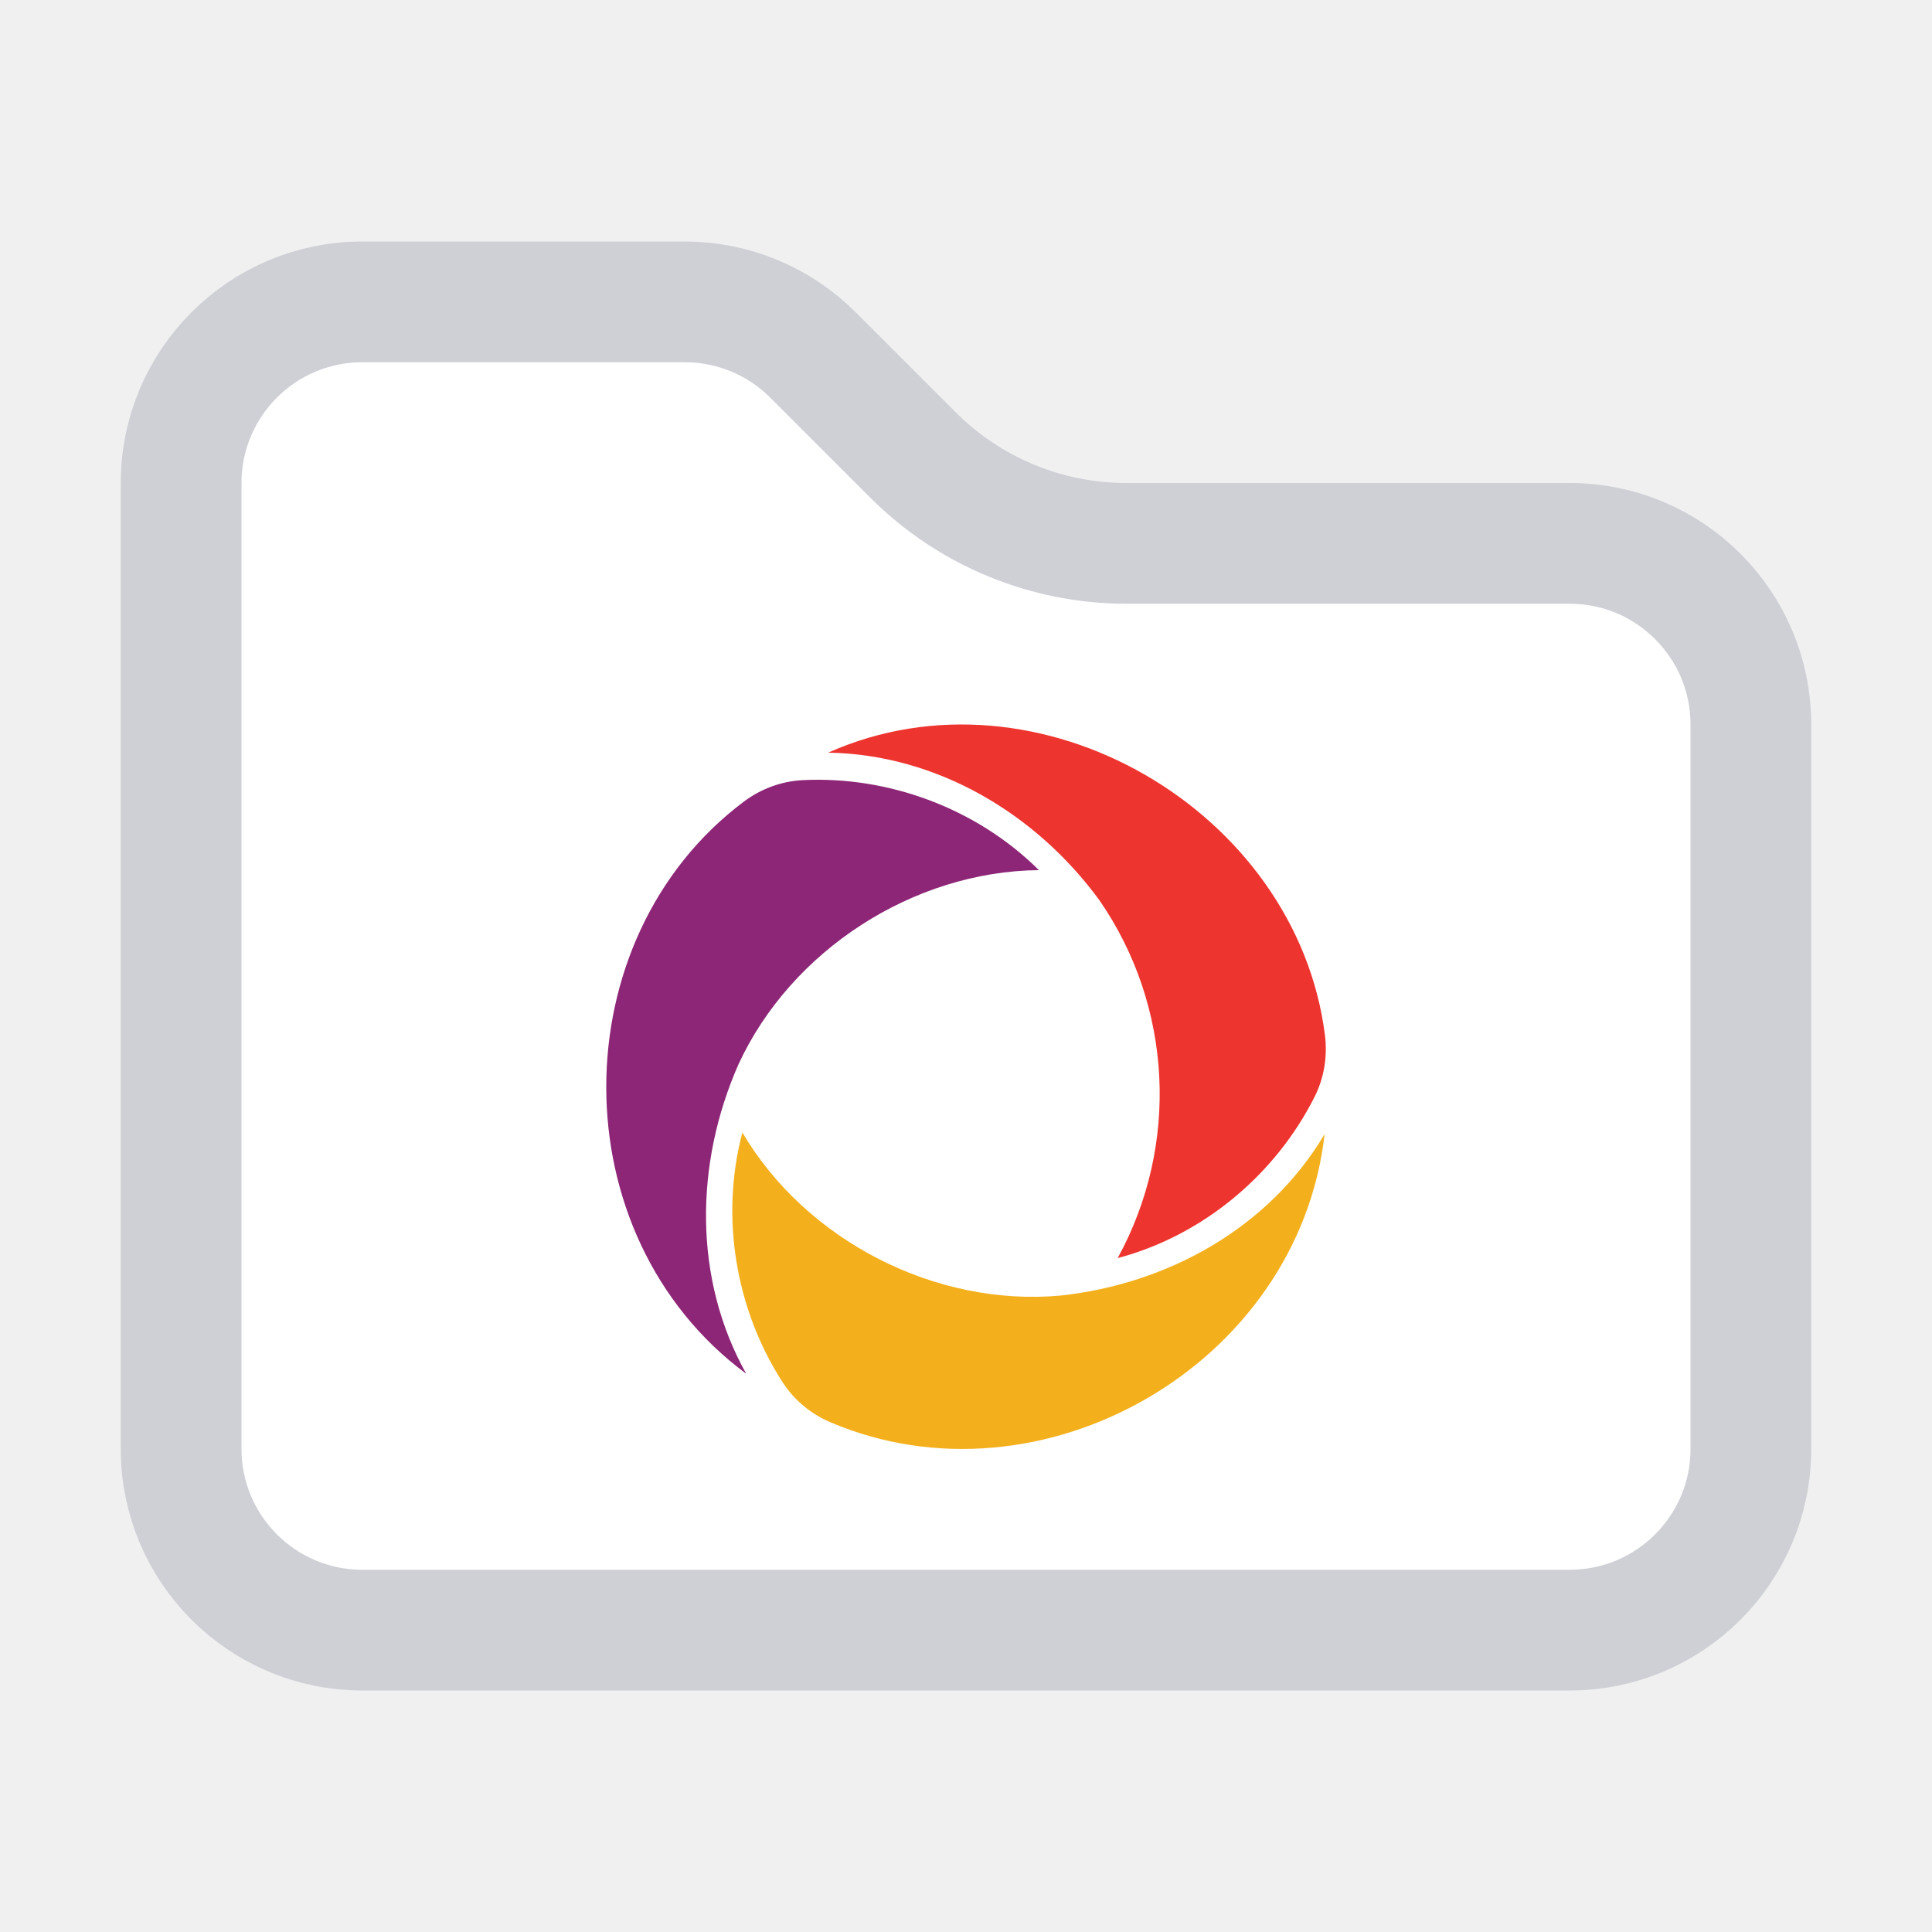
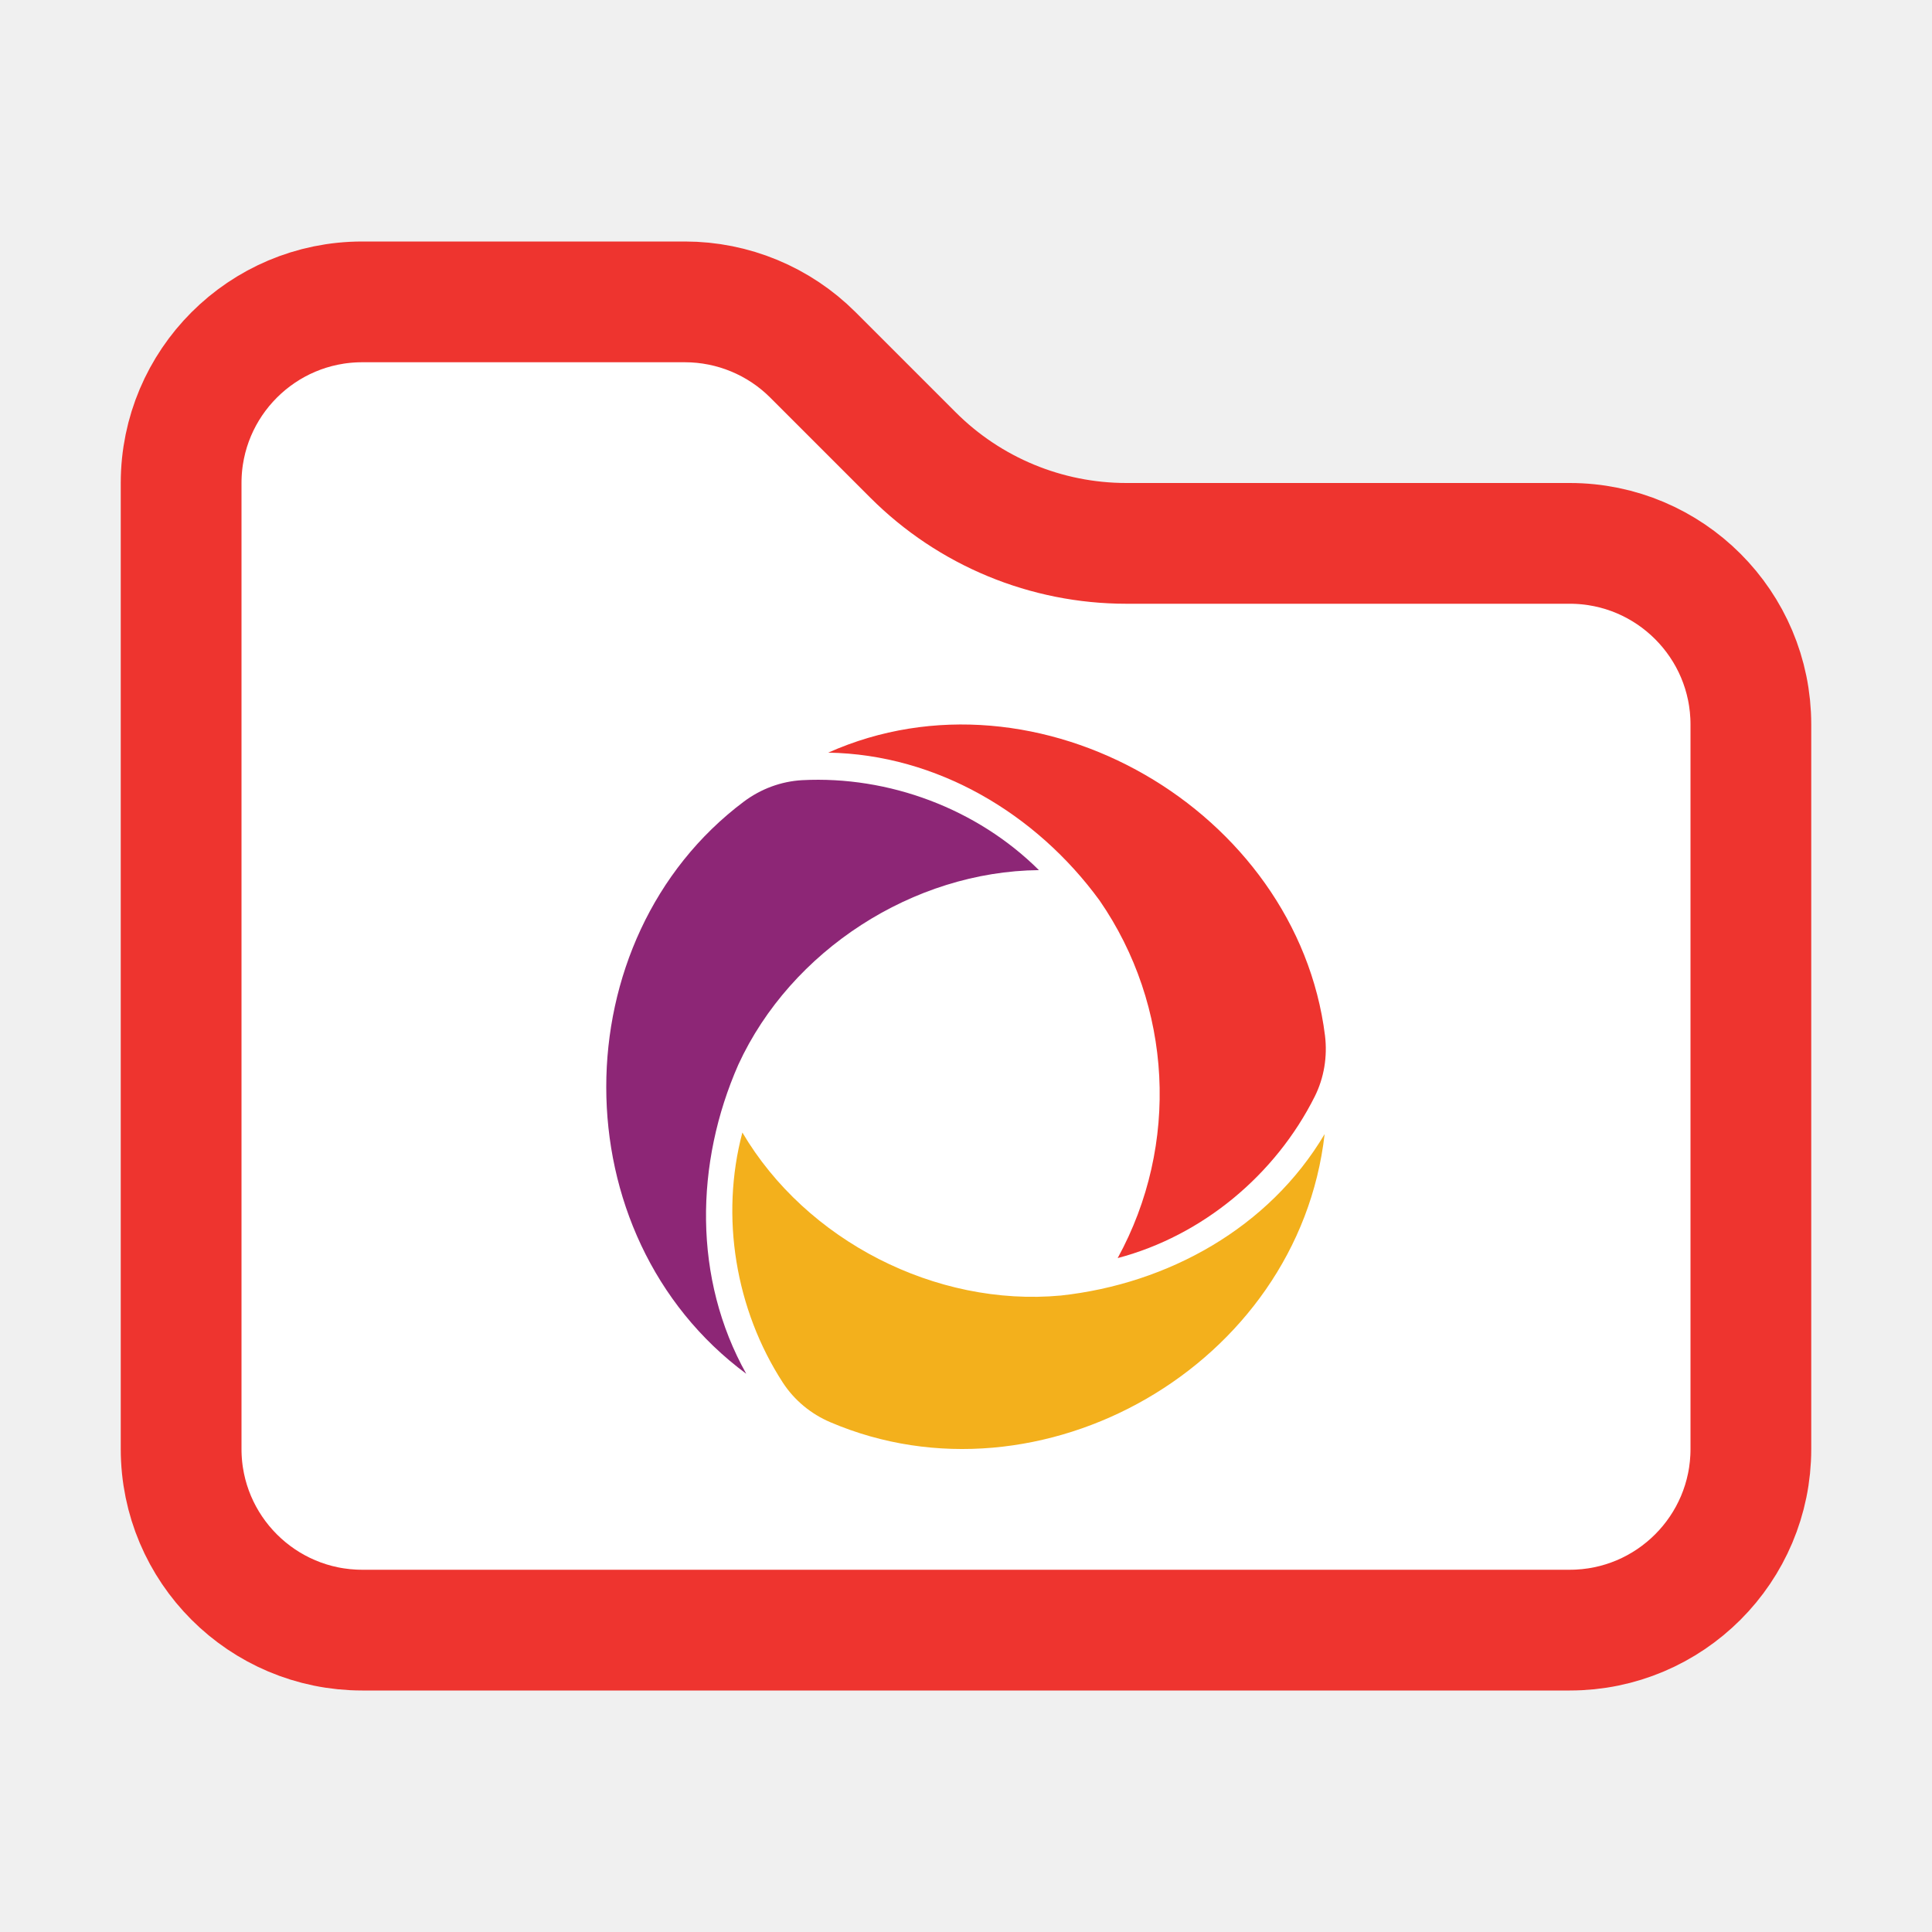
<svg xmlns="http://www.w3.org/2000/svg" width="16" height="16" viewBox="0 0 16 16" fill="none">
-   <path d="M14.5 6V12C14.5 12.828 13.828 13.5 13 13.5H3C2.172 13.5 1.5 12.828 1.5 12V4C1.5 3.172 2.172 2.5 3 2.5H5.672C6.069 2.5 6.451 2.658 6.732 2.939L7.561 3.768C8.03 4.237 8.665 4.5 9.328 4.5H13C13.828 4.5 14.5 5.172 14.5 6Z" fill="white" stroke="#CED0D6" />
-   <path d="M8.786 10.729C9.674 10.632 10.51 10.168 10.97 9.392C10.752 11.31 8.618 12.522 6.876 11.778C6.716 11.71 6.578 11.596 6.483 11.45C6.091 10.845 5.963 10.077 6.148 9.379C6.676 10.275 7.75 10.825 8.786 10.729Z" fill="#F3B01C" />
+   <path d="M3 13.5C2.172 13.5 1.5 12.828 1.5 12V4C1.5 3.172 2.172 2.5 3 2.5H5.672C6.069 2.5 6.451 2.658 6.732 2.939L7.561 3.768C8.03 4.237 8.665 4.5 9.328 4.5H13C13.828 4.5 14.5 5.172 14.5 6V12C14.5 12.828 13.828 13.5 13 13.5H3Z" fill="white" stroke="#EE342F" />
+   <path d="M8.786 10.729C9.674 10.632 10.51 10.168 10.97 9.392C10.752 11.31 8.618 12.523 6.876 11.778C6.716 11.71 6.578 11.596 6.483 11.45C6.091 10.845 5.963 10.077 6.148 9.379C6.676 10.275 7.75 10.825 8.786 10.729Z" fill="#F3B01C" />
  <path d="M6.115 8.816C5.755 9.633 5.739 10.589 6.18 11.377C4.629 10.229 4.646 7.774 6.161 6.638C6.302 6.533 6.468 6.471 6.643 6.461C7.361 6.424 8.092 6.697 8.604 7.206C7.563 7.216 6.55 7.871 6.115 8.816Z" fill="#8D2676" />
  <path d="M9.106 7.457C8.581 6.738 7.759 6.248 6.859 6.233C8.599 5.457 10.74 6.715 10.973 8.576C10.994 8.749 10.966 8.925 10.888 9.081C10.563 9.729 9.96 10.233 9.256 10.419C9.772 9.478 9.708 8.329 9.106 7.457Z" fill="#EE342F" />
</svg>
